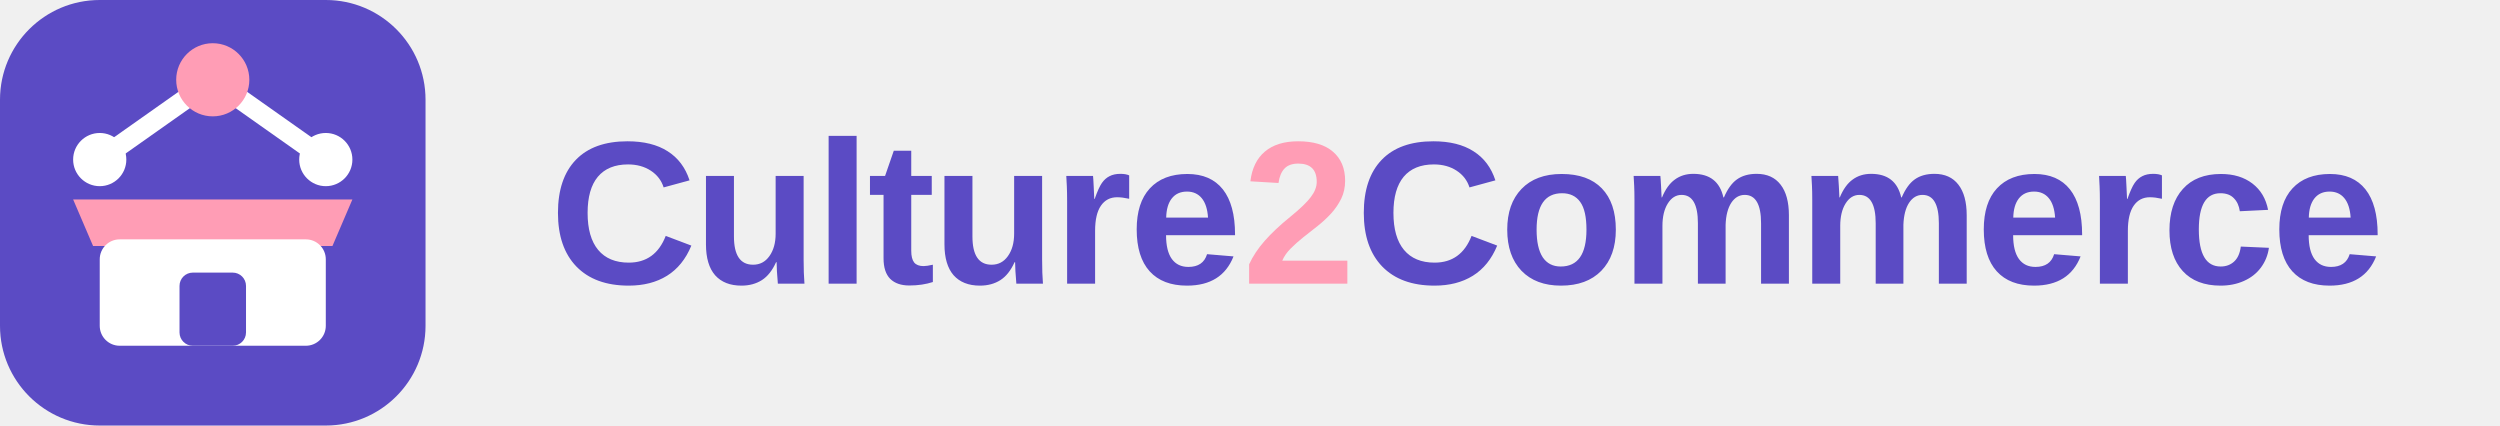
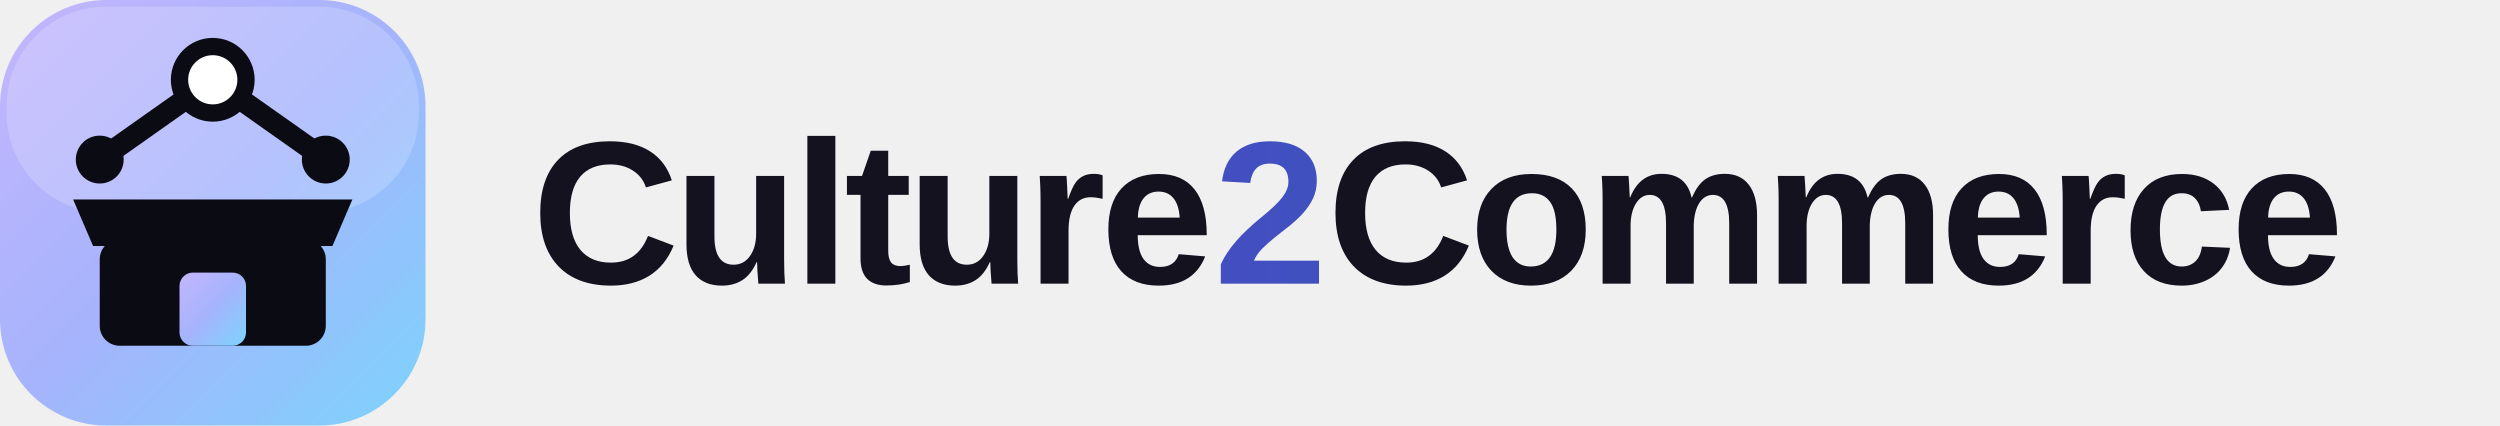
<svg xmlns="http://www.w3.org/2000/svg" viewBox="0 0 282 48" width="282" height="48" role="img" aria-label="Culture2Commerce">
+   <defs>
+     <linearGradient id="g" x1="0" y1="0" x2="1" y2="1">
+       <stop offset="0" stop-color="#c4b5fd" />
+       <stop offset="0.5" stop-color="#a5b4fc" />
+       <stop offset="1" stop-color="#7dd3fc" />
+     </linearGradient>
+     <linearGradient id="w" x1="0" y1="0" x2="1" y2="0">
+       <stop offset="0" stop-color="#5b45d6" />
+       <stop offset="1" stop-color="#1d5fa0" />
+     </linearGradient>
+   </defs>
  <g transform="scale(0.75)">
-     <rect width="64" height="64" rx="15" fill="#5b4bc4" />
-     <path d="M15 24 L32 12 L49 24" fill="none" stroke="#ffffff" stroke-width="3" stroke-linecap="round" stroke-linejoin="round" />
-     <circle cx="15" cy="24" r="4" fill="#ffffff" />
-     <circle cx="49" cy="24" r="4" fill="#ffffff" />
-     <circle cx="32" cy="12" r="5.5" fill="#ff9db5" />
-     <path d="M11 30 H53 L50 37 H14 Z" fill="#ff9db5" />
-     <rect x="15" y="36" width="34" height="16" rx="3" fill="#ffffff" />
-     <rect x="27" y="41" width="10" height="11" rx="2" fill="#5b4bc4" />
+     <rect width="64" height="64" rx="16" fill="url(#g)" />
+     <rect x="1" y="1" width="62" height="31" rx="15" fill="#ffffff" opacity="0.18" />
+     <path d="M15 24 L32 12 L49 24" fill="none" stroke="#0b0b14" stroke-width="3.2" stroke-linecap="round" stroke-linejoin="round" />
+     <circle cx="15" cy="24" r="3.6" fill="#0b0b14" />
+     <circle cx="49" cy="24" r="3.6" fill="#0b0b14" />
+     <circle cx="32" cy="12" r="5" fill="#ffffff" stroke="#0b0b14" stroke-width="2.6" />
+     <path d="M11 30 H53 L50 37 H14 Z" fill="#0b0b14" />
+     <rect x="15" y="36" width="34" height="16" rx="3" fill="#0b0b14" />
+     <rect x="27" y="41" width="10" height="11" rx="2" fill="url(#g)" />
  </g>
-   <text x="62" y="32" font-family="'Space Grotesk', 'Segoe UI', 'Helvetica Neue', Arial, sans-serif" font-size="23" font-weight="700" letter-spacing="-0.4" fill="#5b4bc4">Culture<tspan fill="#ff9db5">2</tspan>Commerce</text>
+   <text x="60" y="32" font-family="'Plus Jakarta Sans', 'Segoe UI', 'Helvetica Neue', Arial, sans-serif" font-size="23" font-weight="800" letter-spacing="-0.6" fill="#14121f">Culture<tspan fill="url(#w)">2</tspan>Commerce</text>
</svg>
